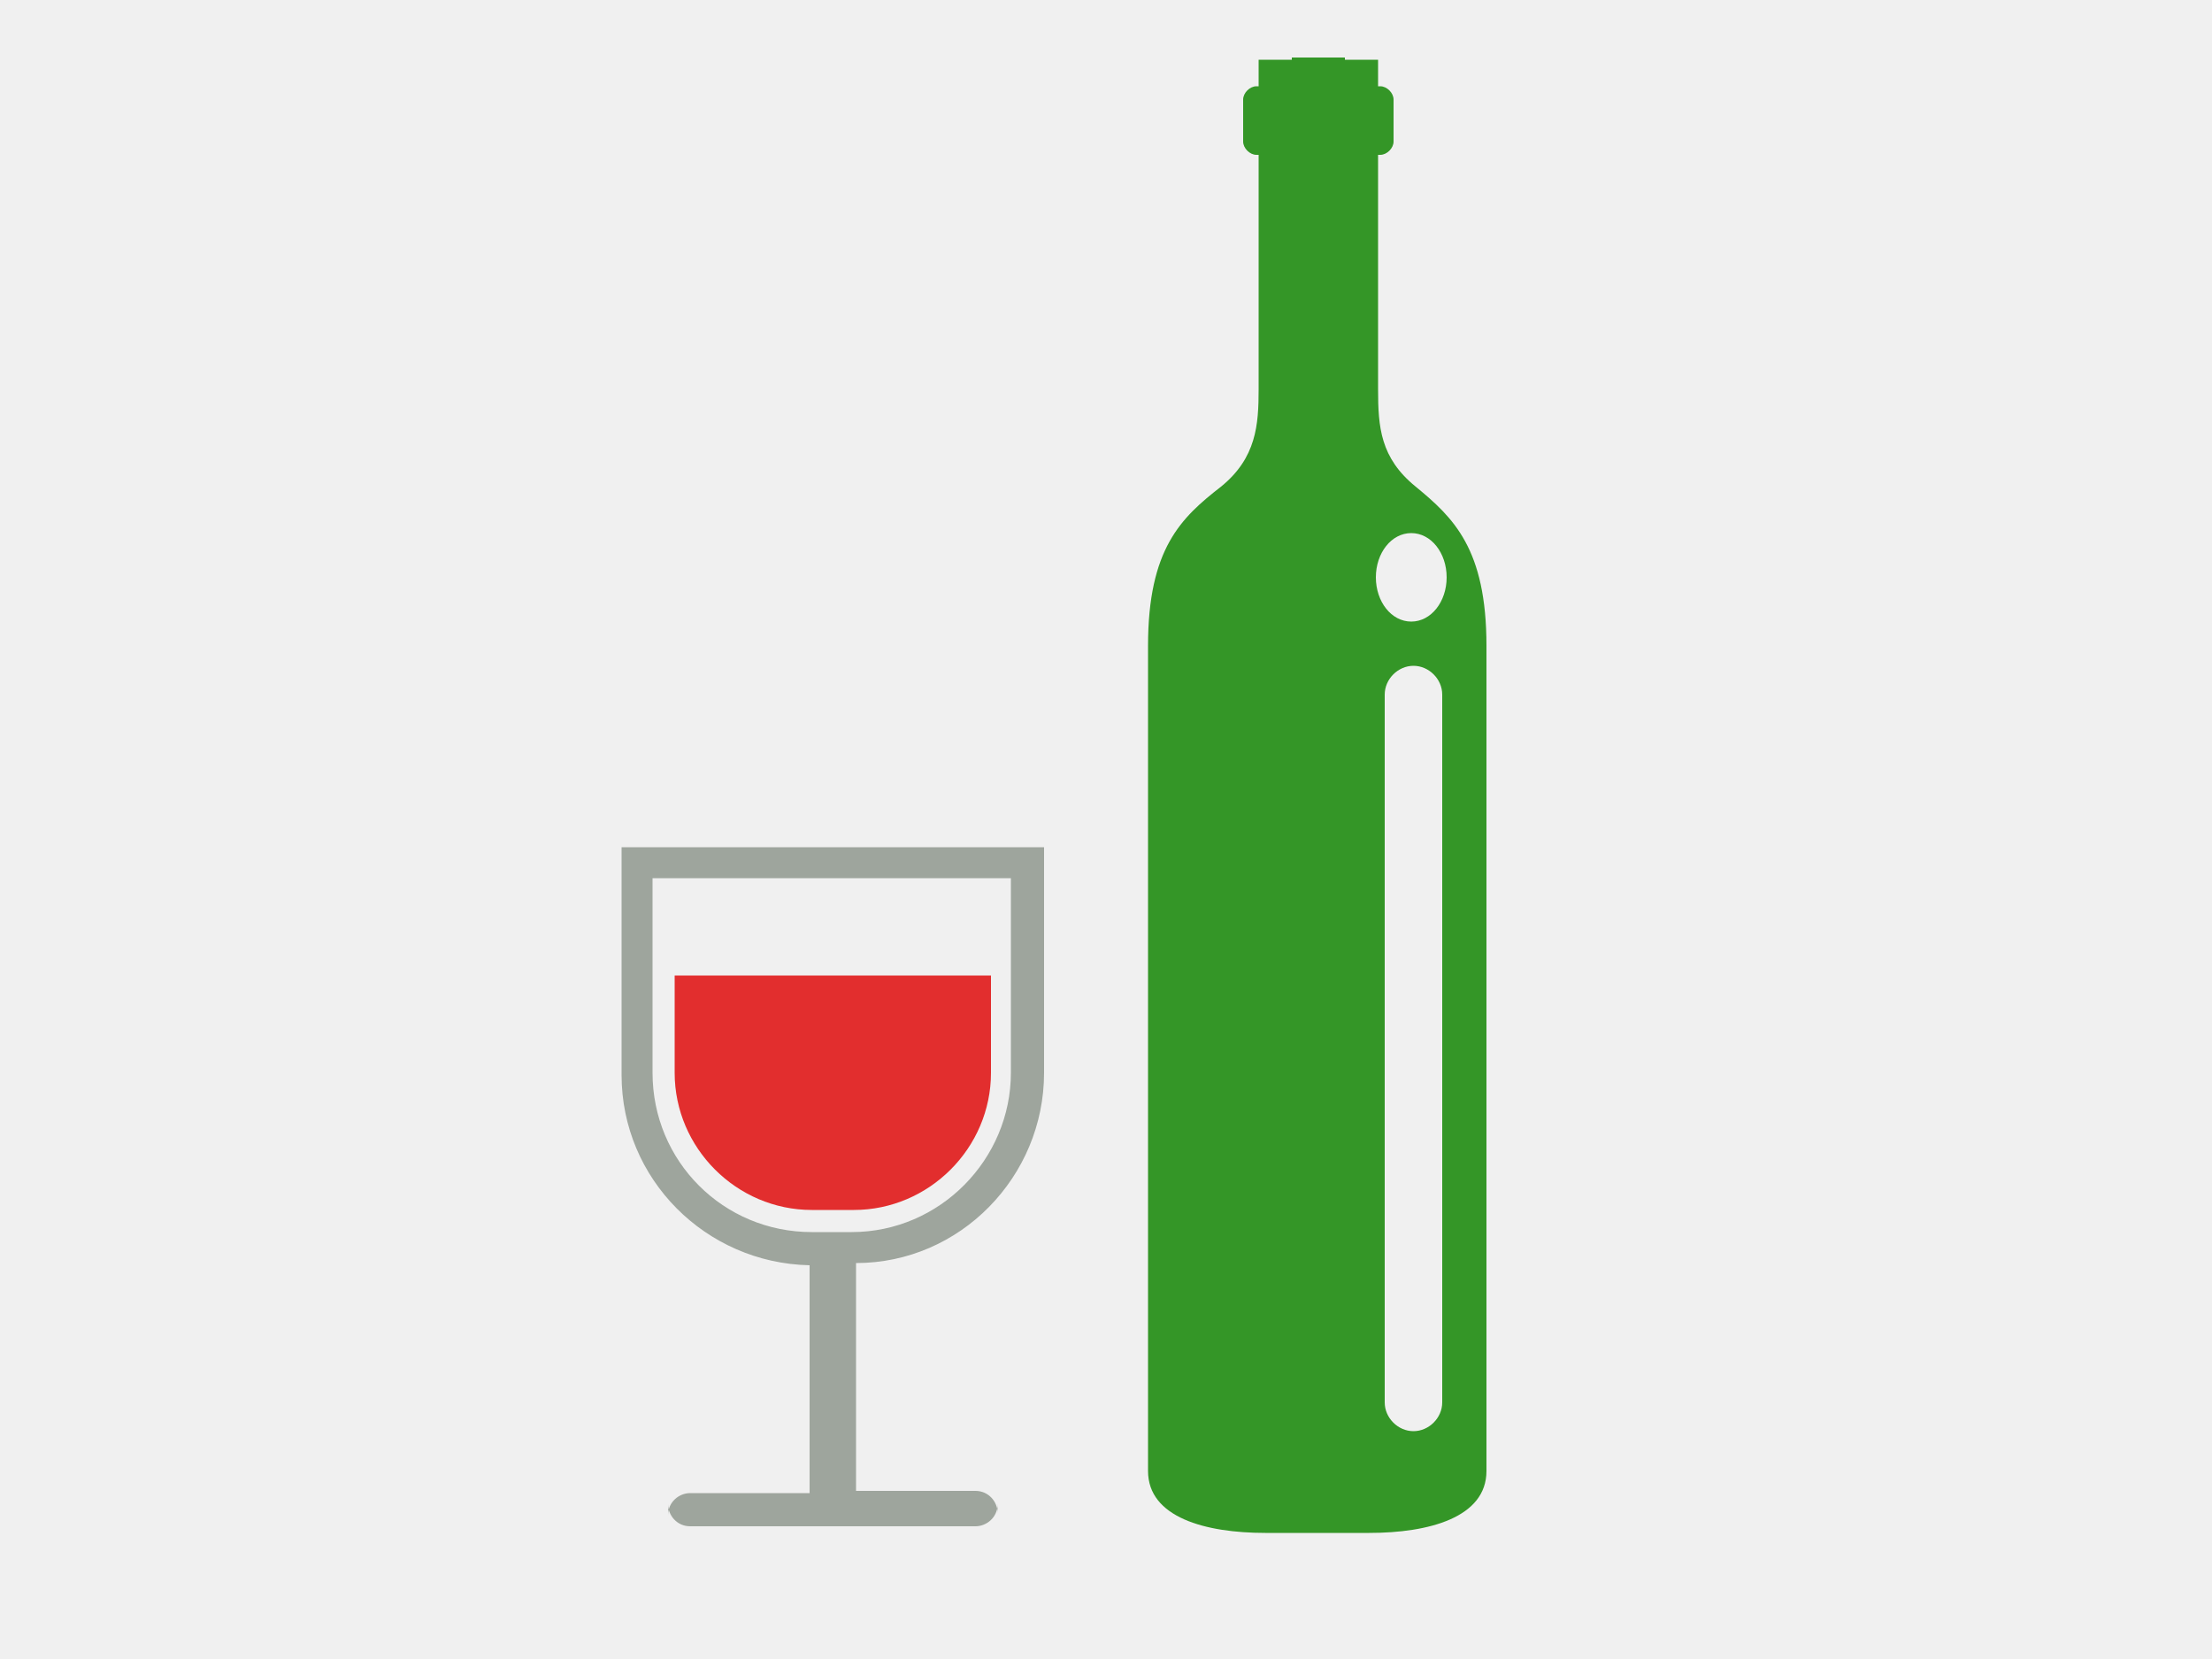
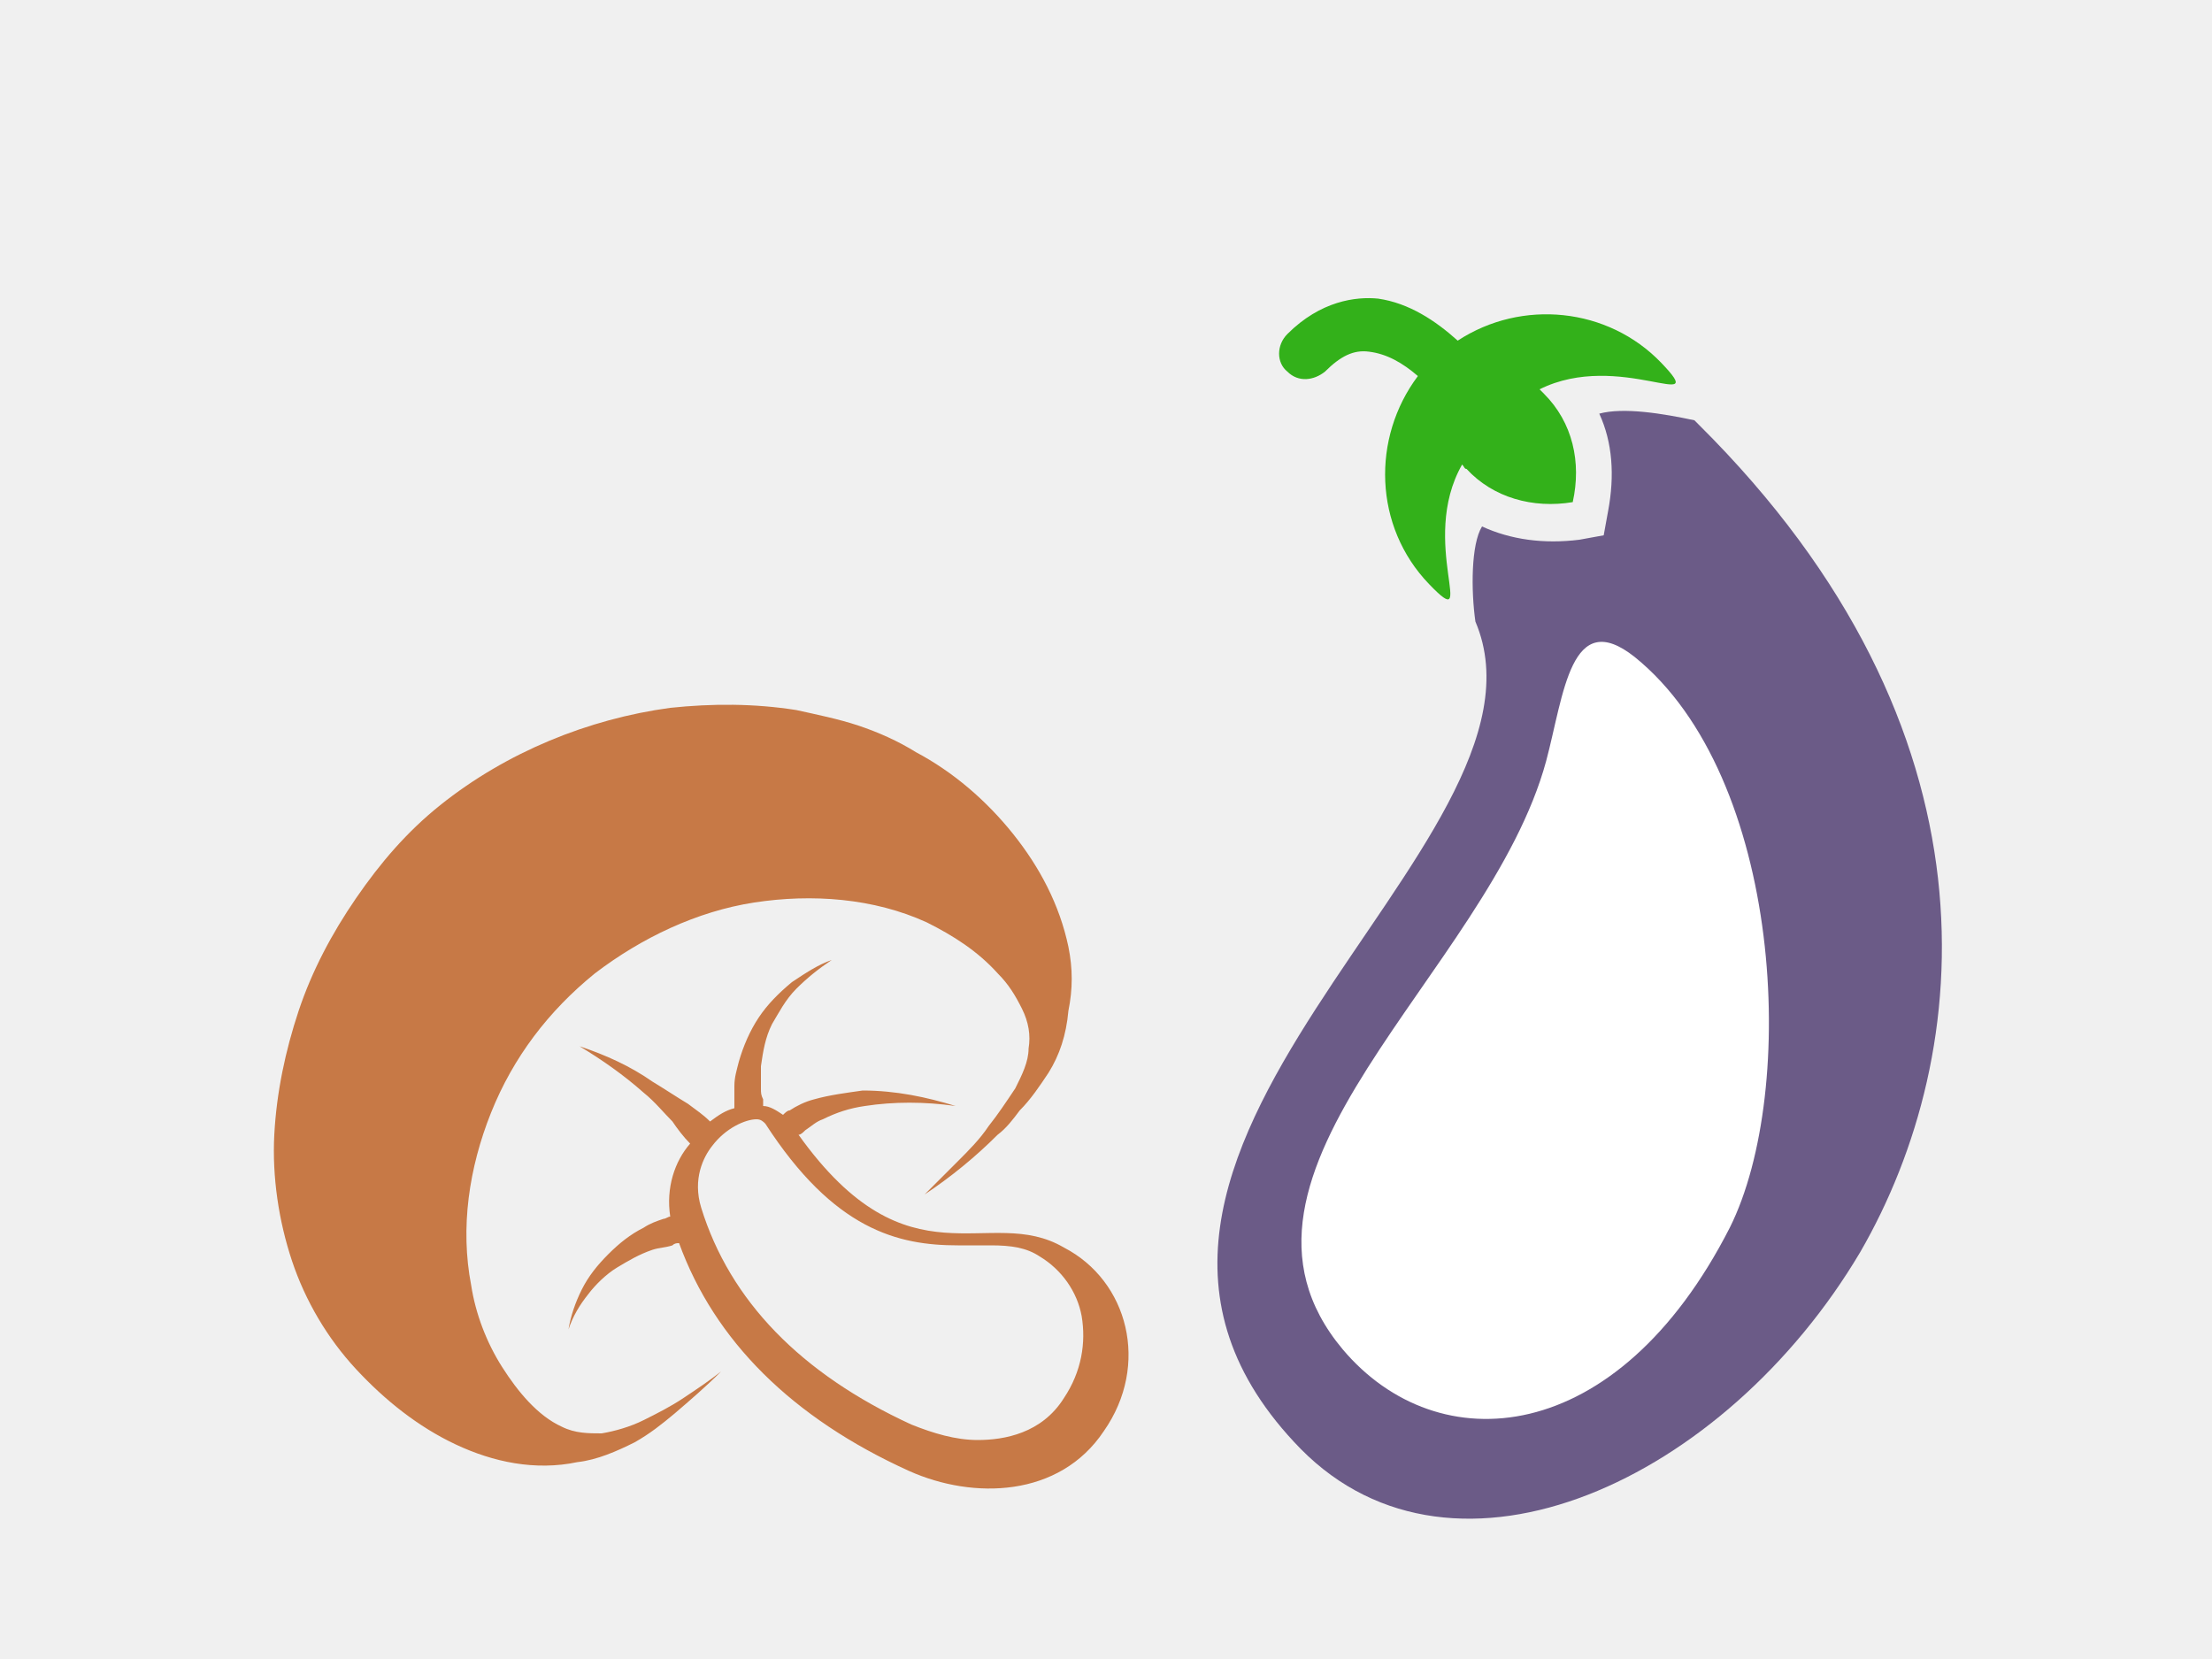
<svg xmlns="http://www.w3.org/2000/svg" version="1.1" id="Слой_1" x="0px" y="0px" width="100px" height="75px" viewBox="0 0 100 75" enable-background="new 0 0 100 75" xml:space="preserve">
-   <path fill="#9EA59D" d="M47.2,48.5V38.3H28.1v10.3c0,4.7,3.8,8.5,8.5,8.6v10.3h-5.4c-0.5,0-1,0.4-1,1V68c0,0.5,0.4,1,1,1h12.9  c0.5,0,1-0.4,1-1v0.4c0-0.5-0.4-1-1-1h-5.4V57.1C43.4,57.1,47.2,53.2,47.2,48.5z M29.5,48.5v-8.8h16.2v8.8c0,3.9-3.2,7.2-7.2,7.2  h-1.8C32.7,55.7,29.5,52.5,29.5,48.5z" />
-   <path fill="#E22E2E" d="M36.7,54.7c-3.4,0-6.2-2.8-6.2-6.2v-4.4h14.3v4.4c0,3.4-2.8,6.2-6.2,6.2H36.7z" />
-   <path fill="#349627" d="M64,22c-1.6-1.3-1.7-2.7-1.7-4.4c0-1,0-6.6,0-10.6h0.1C62.7,7,63,6.7,63,6.4V4.5c0-0.3-0.3-0.6-0.6-0.6h-0.1  c0-0.8,0-1.2,0-1.2h-1.5V2.6h-1.2h-1.2v0.1h-1.5c0,0,0,0.5,0,1.2h-0.1c-0.3,0-0.6,0.3-0.6,0.6v1.9c0,0.3,0.3,0.6,0.6,0.6h0.1  c0,4,0,9.6,0,10.6c0,1.6-0.1,3.1-1.7,4.4c-1.8,1.4-3.3,2.8-3.3,7.2c0,4.3,0,35.5,0,37.3c0,2.1,2.6,2.8,5.3,2.8c0.5,0,0.9,0,1.2,0  c1.7,0,2.3,0,2.3,0c0.4,0,0.8,0,1.2,0c2.7,0,5.3-0.7,5.3-2.8c0-1.8,0-33,0-37.3C67.2,24.8,65.7,23.4,64,22z M65.2,63.4  c0,0.7-0.6,1.3-1.3,1.3l0,0c-0.7,0-1.3-0.6-1.3-1.3v-32c0-0.7,0.6-1.3,1.3-1.3l0,0c0.7,0,1.3,0.6,1.3,1.3V63.4z M63.8,28.1  c-0.9,0-1.6-0.9-1.6-2s0.7-2,1.6-2s1.6,0.9,1.6,2C65.4,27.2,64.7,28.1,63.8,28.1z" />
+   <path fill="#C77946" d="M49.9,64.7c-2,3-5.9,3.1-8.8,1.8c-5.3-2.4-8.8-5.9-10.4-10.3c-0.1,0-0.2,0-0.3,0.1c-0.3,0.1-0.6,0.1-0.9,0.2  c-0.6,0.2-1.1,0.5-1.6,0.8s-1,0.8-1.3,1.2c-0.4,0.5-0.7,1-0.9,1.6c0.1-0.6,0.3-1.2,0.6-1.8c0.3-0.6,0.7-1.1,1.2-1.6s1-0.9,1.6-1.2  c0.3-0.2,0.6-0.3,0.9-0.4c0.1,0,0.2-0.1,0.3-0.1c-0.2-1.3,0.2-2.5,0.9-3.3c-0.3-0.3-0.6-0.7-0.8-1c-0.4-0.4-0.8-0.9-1.3-1.3  c-0.9-0.8-1.9-1.5-2.9-2.1c1.2,0.4,2.3,0.9,3.3,1.6c0.5,0.3,1.1,0.7,1.6,1c0.4,0.3,0.7,0.5,1,0.8c0.4-0.3,0.7-0.5,1.1-0.6  c0-0.1,0-0.3,0-0.4c0-0.2,0-0.4,0-0.6c0-0.4,0.1-0.7,0.2-1.1c0.2-0.7,0.5-1.4,0.9-2s0.9-1.1,1.5-1.6c0.6-0.4,1.2-0.8,1.8-1  c-0.6,0.4-1.1,0.8-1.6,1.3s-0.8,1.1-1.1,1.6c-0.3,0.6-0.4,1.2-0.5,1.9c0,0.3,0,0.6,0,1c0,0.2,0,0.3,0.1,0.5c0,0.1,0,0.2,0,0.3  c0.3,0,0.6,0.2,0.9,0.4c0.1-0.1,0.2-0.2,0.3-0.2c0.3-0.2,0.7-0.4,1.1-0.5c0.7-0.2,1.5-0.3,2.2-0.4c1.5,0,2.9,0.3,4.2,0.7  c-1.4-0.2-2.8-0.2-4.1,0c-0.7,0.1-1.3,0.3-1.9,0.6c-0.3,0.1-0.5,0.3-0.8,0.5c-0.1,0.1-0.2,0.2-0.3,0.2c5,7,8.6,3.1,12,5.1  C51,57.9,52,61.7,49.9,64.7z M48.9,59.5c-0.2-1.1-0.9-2.1-1.9-2.7c-0.6-0.4-1.3-0.5-2.2-0.5c-0.2,0-0.4,0-0.7,0c-0.2,0-0.5,0-0.8,0  c-2.7,0-5.6-0.7-8.7-5.5c-0.1-0.1-0.2-0.2-0.4-0.2c-0.5,0-1.4,0.4-2,1.2c-0.4,0.5-0.9,1.5-0.5,2.8c1.3,4.2,4.5,7.5,9.5,9.8  c1,0.4,2,0.7,3,0.7c1.2,0,2.9-0.3,3.9-1.9C48.9,62,49.1,60.7,48.9,59.5z M47.4,48.5c-0.4,0.6-0.8,1.2-1.3,1.7  c-0.3,0.4-0.6,0.8-1,1.1c-1,1-2.1,1.9-3.3,2.7c0.5-0.5,1-1,1.5-1.5s1-1,1.4-1.6c0.4-0.5,0.8-1.1,1.2-1.7c0.3-0.6,0.6-1.2,0.6-1.8  c0.1-0.6,0-1.2-0.3-1.8s-0.6-1.1-1.1-1.6c-0.9-1-2-1.7-3.2-2.3c-2.4-1.1-5.2-1.3-7.8-0.9c-2.6,0.4-5.1,1.6-7.2,3.2  c-2.1,1.7-3.7,3.8-4.7,6.3s-1.4,5.2-0.9,7.8c0.2,1.3,0.7,2.6,1.4,3.7c0.7,1.1,1.6,2.2,2.7,2.7c0.6,0.3,1.2,0.3,1.8,0.3  c0.6-0.1,1.3-0.3,1.9-0.6c0.6-0.3,1.2-0.6,1.8-1c0.6-0.4,1.2-0.8,1.7-1.2c-0.7,0.7-1.4,1.3-2.1,1.9c-0.6,0.5-1.1,0.9-1.8,1.3  c-0.8,0.4-1.7,0.8-2.6,0.9c-1.9,0.4-3.8,0-5.5-0.8c-1.7-0.8-3.2-2-4.5-3.4s-2.3-3.1-2.9-4.9c-0.6-1.8-0.9-3.8-0.8-5.7  c0.1-1.9,0.5-3.8,1.1-5.6s1.5-3.5,2.6-5.1s2.3-3,3.8-4.2c3-2.4,6.7-3.9,10.4-4.4c1.9-0.2,3.8-0.2,5.7,0.1c0.9,0.2,1.9,0.4,2.8,0.7  c0.9,0.3,1.8,0.7,2.6,1.2c1.7,0.9,3.2,2.2,4.4,3.7s2.1,3.2,2.5,5.1c0.2,1,0.2,1.9,0,2.9C48.2,46.8,47.9,47.7,47.4,48.5z" />
+   <path fill="#6B5B87" d="M76.8,19.2c-0.1-0.1-0.1-0.1-0.2-0.2c-1.4-0.3-3.2-0.6-4.3-0.3c0.6,1.3,0.7,2.8,0.4,4.4l-0.2,1.1l-1.1,0.2  c-1.6,0.2-3.1,0-4.4-0.6c-0.5,0.8-0.5,2.9-0.3,4.3c4.3,10.1-20.9,24.1-7.9,37.4c7,7.1,19.2,1.4,25.3-8.9  C89.3,47.6,90.7,33,76.8,19.2z" />
+   <path fill="#FFFFFF" d="M78.2,55.5C73.1,65.5,65,66.1,60.7,61c-6.7-8,6.6-17,9.2-26.6c0.8-3,1.1-7,4-4.7  C80.6,35.1,81.3,49.3,78.2,55.5z" />
+   <path fill="#33B11A" d="M65.9,15.4c-1-0.9-2.2-1.7-3.6-1.9c-1-0.1-2.6,0.1-4.1,1.6c-0.5,0.5-0.5,1.3,0,1.7c0.5,0.5,1.2,0.4,1.7,0  c0.7-0.7,1.3-1,2-0.9c0.8,0.1,1.5,0.5,2.2,1.1c-2.1,2.8-2,6.8,0.5,9.4c2.3,2.4-0.5-1.9,1.5-5.4c0.1,0.1,0.1,0.2,0.2,0.2  c1.2,1.3,3,1.8,4.8,1.5c0.4-1.8,0-3.6-1.3-4.9c-0.1-0.1-0.2-0.2-0.2-0.2c3.6-1.8,7.8,1.2,5.5-1.2C72.7,13.9,68.8,13.5,65.9,15.4z" />
</svg>
